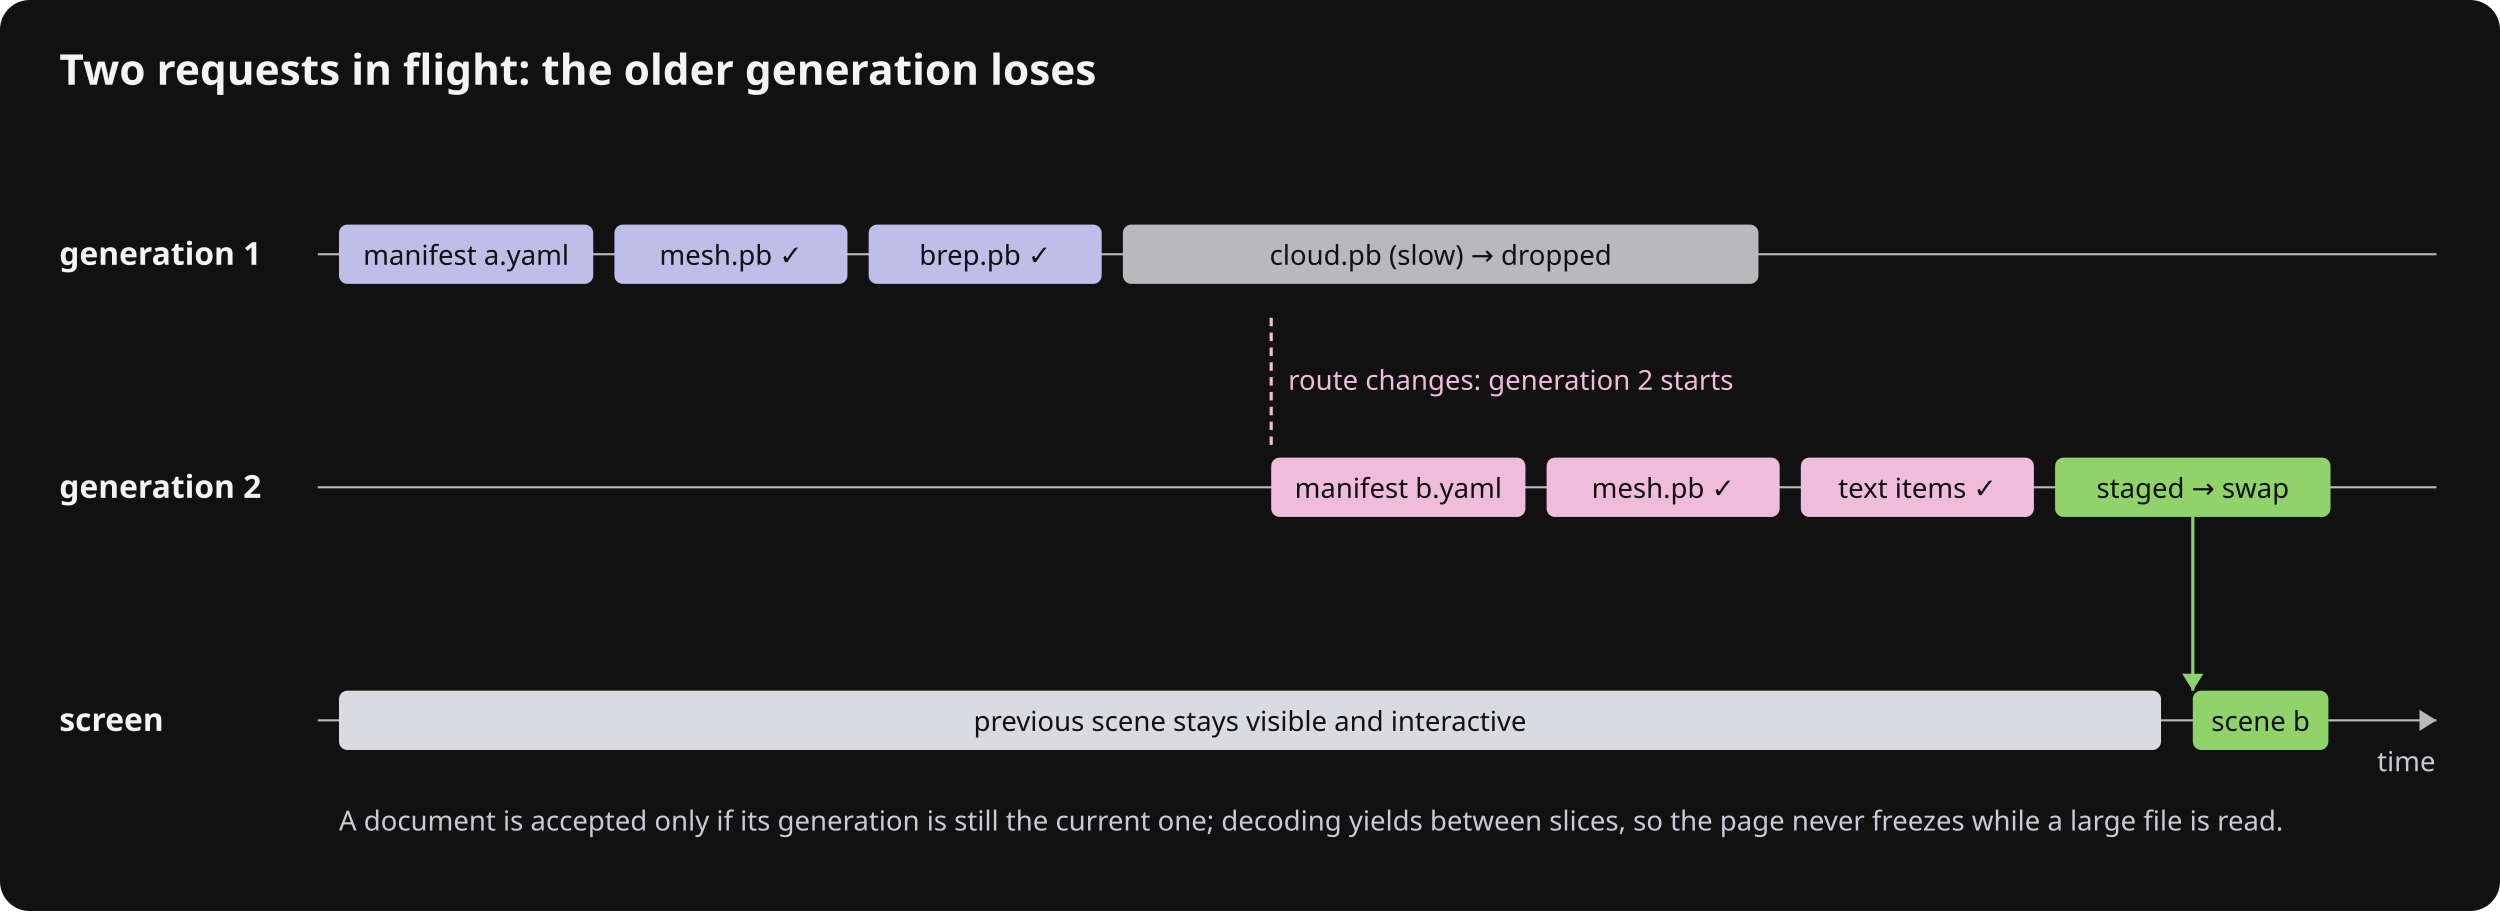
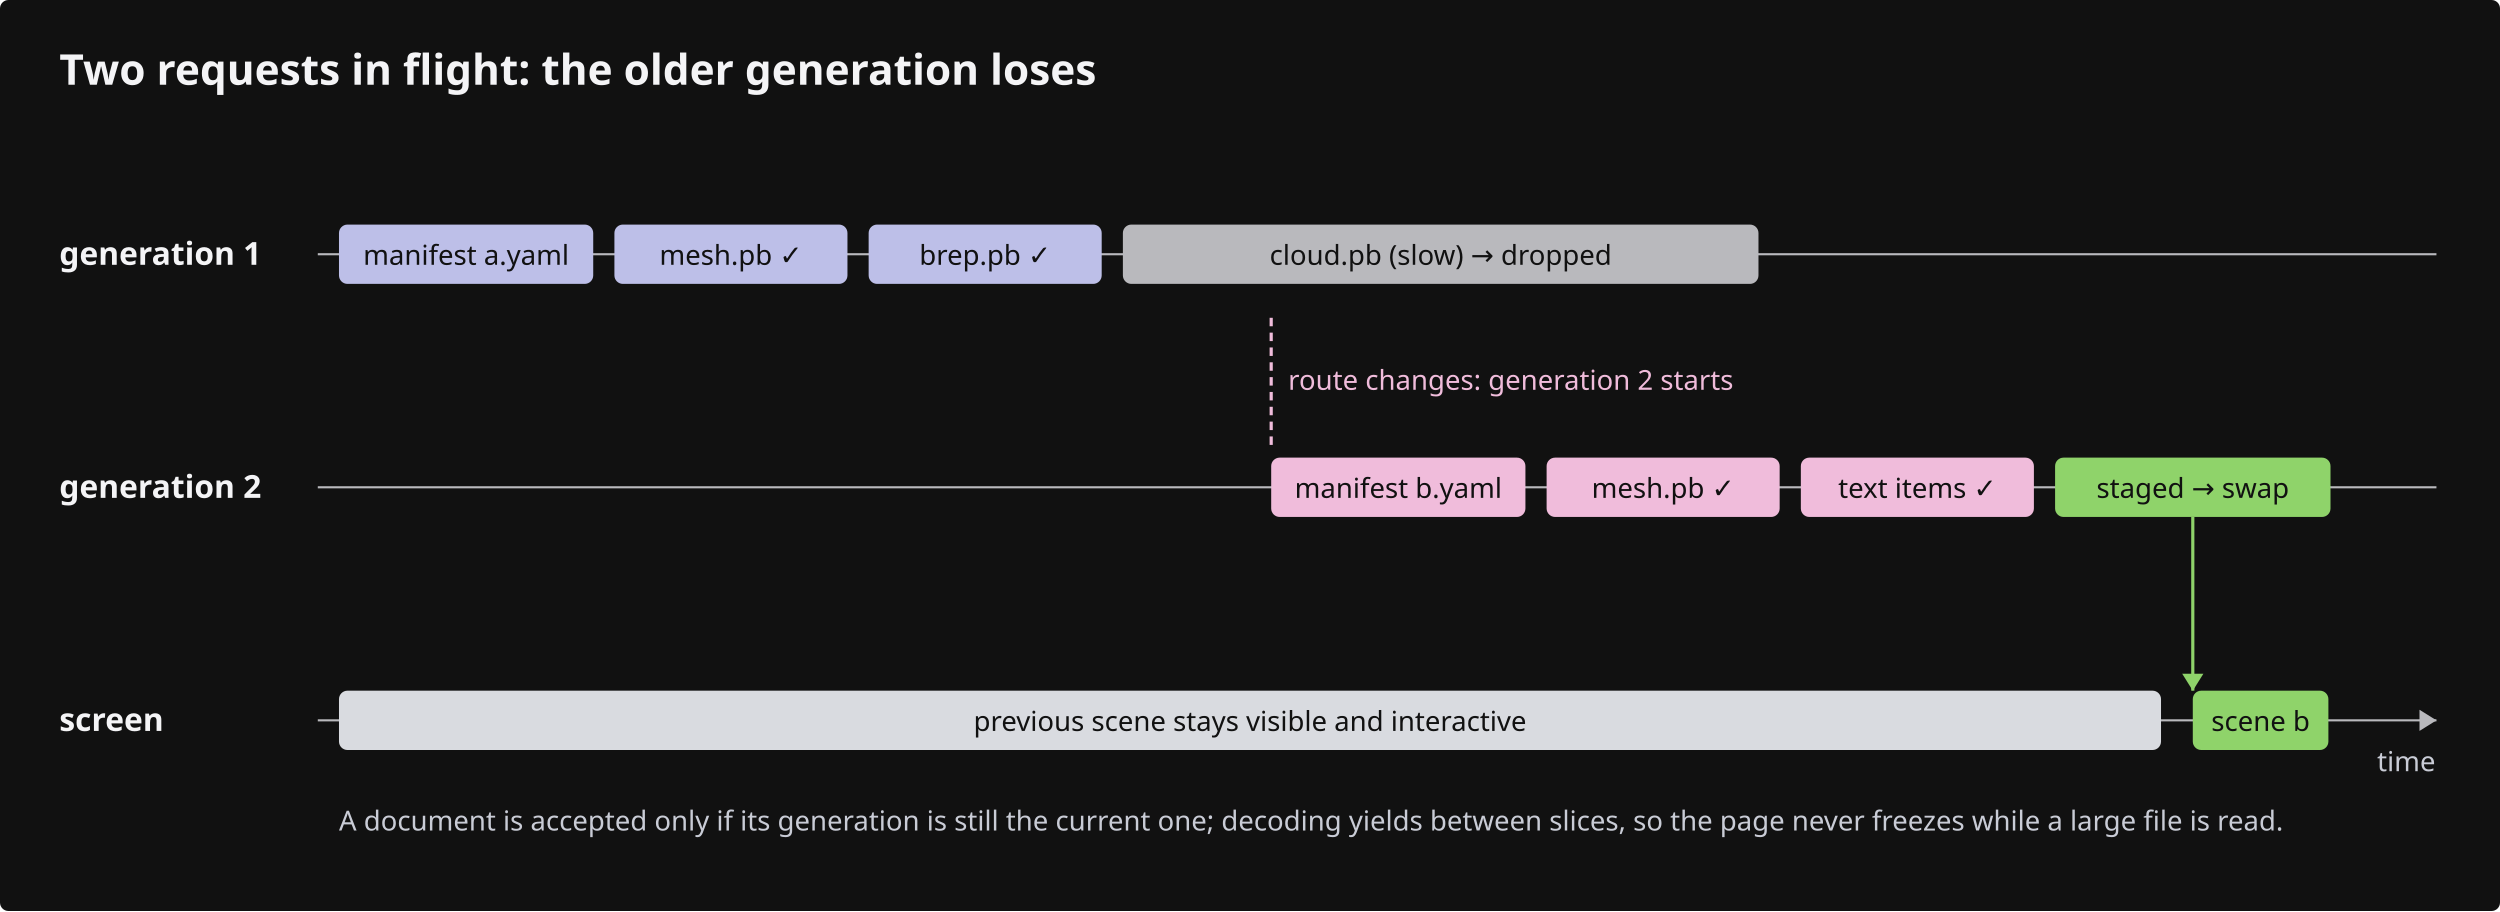
<svg xmlns="http://www.w3.org/2000/svg" viewBox="0 0 1180 430" role="img" aria-labelledby="t d">
  <defs>
    <marker id="a" markerWidth="9" markerHeight="9" refX="7" refY="3" orient="auto">
      <path d="M0,0 L7,3 L0,6" fill="#e4e4e7" />
    </marker>
  </defs>
  <style>text{font-family:system-ui,sans-serif;fill:#f4f4f6;font-size:13px}.h{font-size:20px;font-weight:700}.l{font-size:15px;font-weight:650}.s{font-size:13px;fill:#c9ccd6}.m{font-family:"DejaVu Sans Mono","Liberation Mono",monospace;font-size:12.5px;fill:#f4f4f6}.ar{fill:none;stroke:#e4e4e7;stroke-width:1.6;marker-end:url(#a)}.dash{fill:none;stroke:#e07a26;stroke-width:1.8;stroke-dasharray:7 5}</style>
-   <rect width="100%" height="100%" rx="14" fill="#111111" />
+   <rect width="100%" height="100%" rx="4" fill="#111111" />
  <text class="h" xml:space="preserve" x="28.0" y="40.0" textLength="489.2" lengthAdjust="spacingAndGlyphs">Two requests in flight: the older generation loses</text>
  <text class="l" xml:space="preserve" x="28.0" y="125.0" textLength="95.3" lengthAdjust="spacingAndGlyphs">generation 1</text>
  <line x1="150" y1="120" x2="1150" y2="120" stroke="#b9b9bd" stroke-width="1" />
  <text class="l" xml:space="preserve" x="28.0" y="235.0" textLength="95.3" lengthAdjust="spacingAndGlyphs">generation 2</text>
  <line x1="150" y1="230" x2="1150" y2="230" stroke="#b9b9bd" stroke-width="1" />
  <text class="l" xml:space="preserve" x="28.0" y="345.0" textLength="49.3" lengthAdjust="spacingAndGlyphs">screen</text>
  <line x1="150" y1="340" x2="1150" y2="340" stroke="#b9b9bd" stroke-width="1" />
  <polygon points="1150,340 1142,335 1142,345" fill="#b9b9bd" />
  <text class="s" xml:space="preserve" x="1122.0" y="364.0" textLength="27.5" lengthAdjust="spacingAndGlyphs">time</text>
  <rect x="160" y="106" width="120" height="28" rx="4" fill="#bdbfe8" />
  <text class="s" xml:space="preserve" x="220.0" y="125.0" text-anchor="middle" style="fill:#111111" textLength="97.0" lengthAdjust="spacingAndGlyphs">manifest a.yaml</text>
  <rect x="290" y="106" width="110" height="28" rx="4" fill="#bdbfe8" />
  <text class="s" xml:space="preserve" x="345.0" y="125.0" text-anchor="middle" style="fill:#111111" textLength="67.4" lengthAdjust="spacingAndGlyphs">mesh.pb ✓</text>
  <rect x="410" y="106" width="110" height="28" rx="4" fill="#bdbfe8" />
  <text class="s" xml:space="preserve" x="465.0" y="125.0" text-anchor="middle" style="fill:#111111" textLength="62.1" lengthAdjust="spacingAndGlyphs">brep.pb ✓</text>
  <rect x="530" y="106" width="300" height="28" rx="4" fill="#b9b9bd" />
  <text class="s" xml:space="preserve" x="680.0" y="125.0" text-anchor="middle" style="fill:#111111" textLength="163.4" lengthAdjust="spacingAndGlyphs">cloud.pb (slow) → dropped</text>
  <line x1="600" y1="150" x2="600" y2="210" stroke="#f0bcdb" stroke-width="1.5" stroke-dasharray="4 3" />
  <text class="s" xml:space="preserve" x="608.0" y="184.0" style="fill:#f0bcdb" textLength="209.9" lengthAdjust="spacingAndGlyphs">route changes: generation 2 starts</text>
  <rect x="600" y="216" width="120" height="28" rx="4" fill="#f0bcdb" />
  <text class="s" xml:space="preserve" x="660.0" y="235.0" text-anchor="middle" style="fill:#111111" textLength="97.7" lengthAdjust="spacingAndGlyphs">manifest b.yaml</text>
  <rect x="730" y="216" width="110" height="28" rx="4" fill="#f0bcdb" />
  <text class="s" xml:space="preserve" x="785.0" y="235.0" text-anchor="middle" style="fill:#111111" textLength="67.4" lengthAdjust="spacingAndGlyphs">mesh.pb ✓</text>
  <rect x="850" y="216" width="110" height="28" rx="4" fill="#f0bcdb" />
  <text class="s" xml:space="preserve" x="905.0" y="235.0" text-anchor="middle" style="fill:#111111" textLength="74.7" lengthAdjust="spacingAndGlyphs">text items ✓</text>
  <rect x="970" y="216" width="130" height="28" rx="4" fill="#8fd36a" />
  <text class="s" xml:space="preserve" x="1035.0" y="235.0" text-anchor="middle" style="fill:#111111" textLength="92.9" lengthAdjust="spacingAndGlyphs">staged → swap</text>
  <line x1="1035" y1="244" x2="1035" y2="326" stroke="#8fd36a" stroke-width="1.5" />
  <polygon points="1035,326 1030,318 1040,318" fill="#8fd36a" />
  <rect x="160" y="326" width="860" height="28" rx="4" fill="#d9dbe0" />
  <text class="s" xml:space="preserve" x="590.0" y="345.0" text-anchor="middle" style="fill:#111111" textLength="260.7" lengthAdjust="spacingAndGlyphs">previous scene stays visible and interactive</text>
  <rect x="1035" y="326" width="64" height="28" rx="4" fill="#8fd36a" />
  <text class="s" xml:space="preserve" x="1067.0" y="345.0" text-anchor="middle" style="fill:#111111" textLength="46.5" lengthAdjust="spacingAndGlyphs">scene b</text>
  <text class="s" xml:space="preserve" x="160.0" y="392.0" textLength="916.6" lengthAdjust="spacingAndGlyphs">A document is accepted only if its generation is still the current one; decoding yields between slices, so the page never freezes while a large file is read.</text>
</svg>
